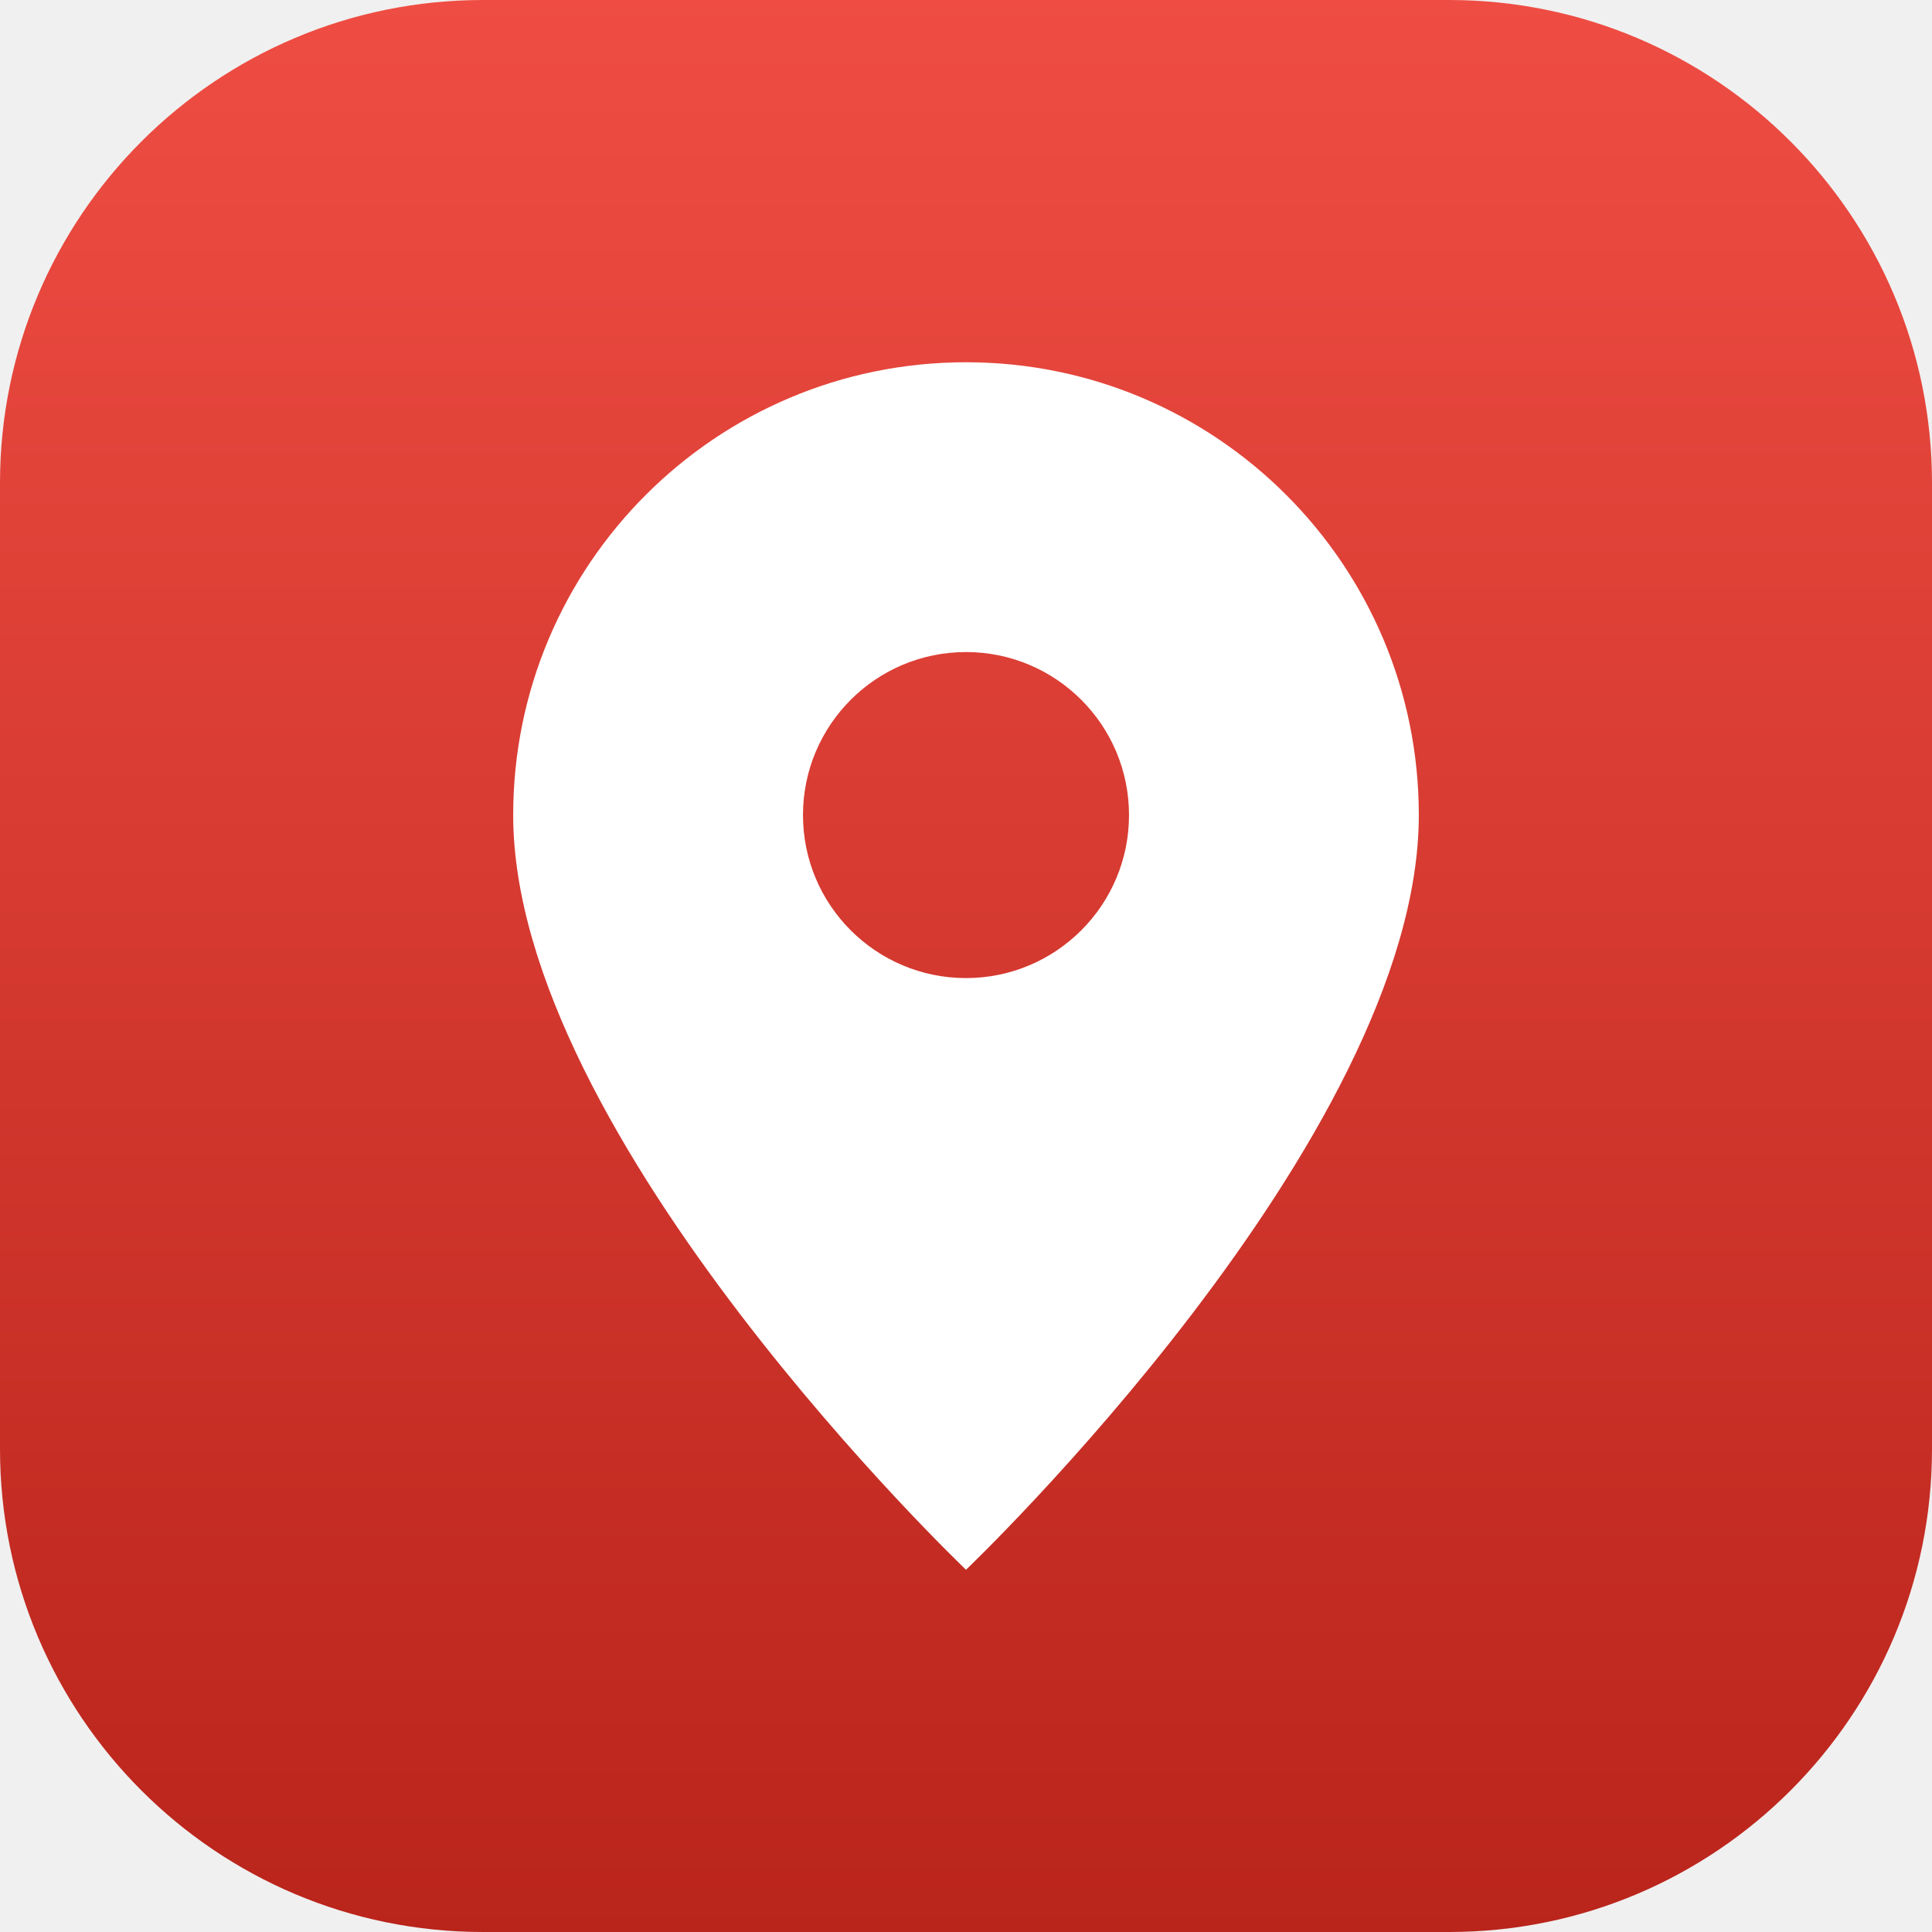
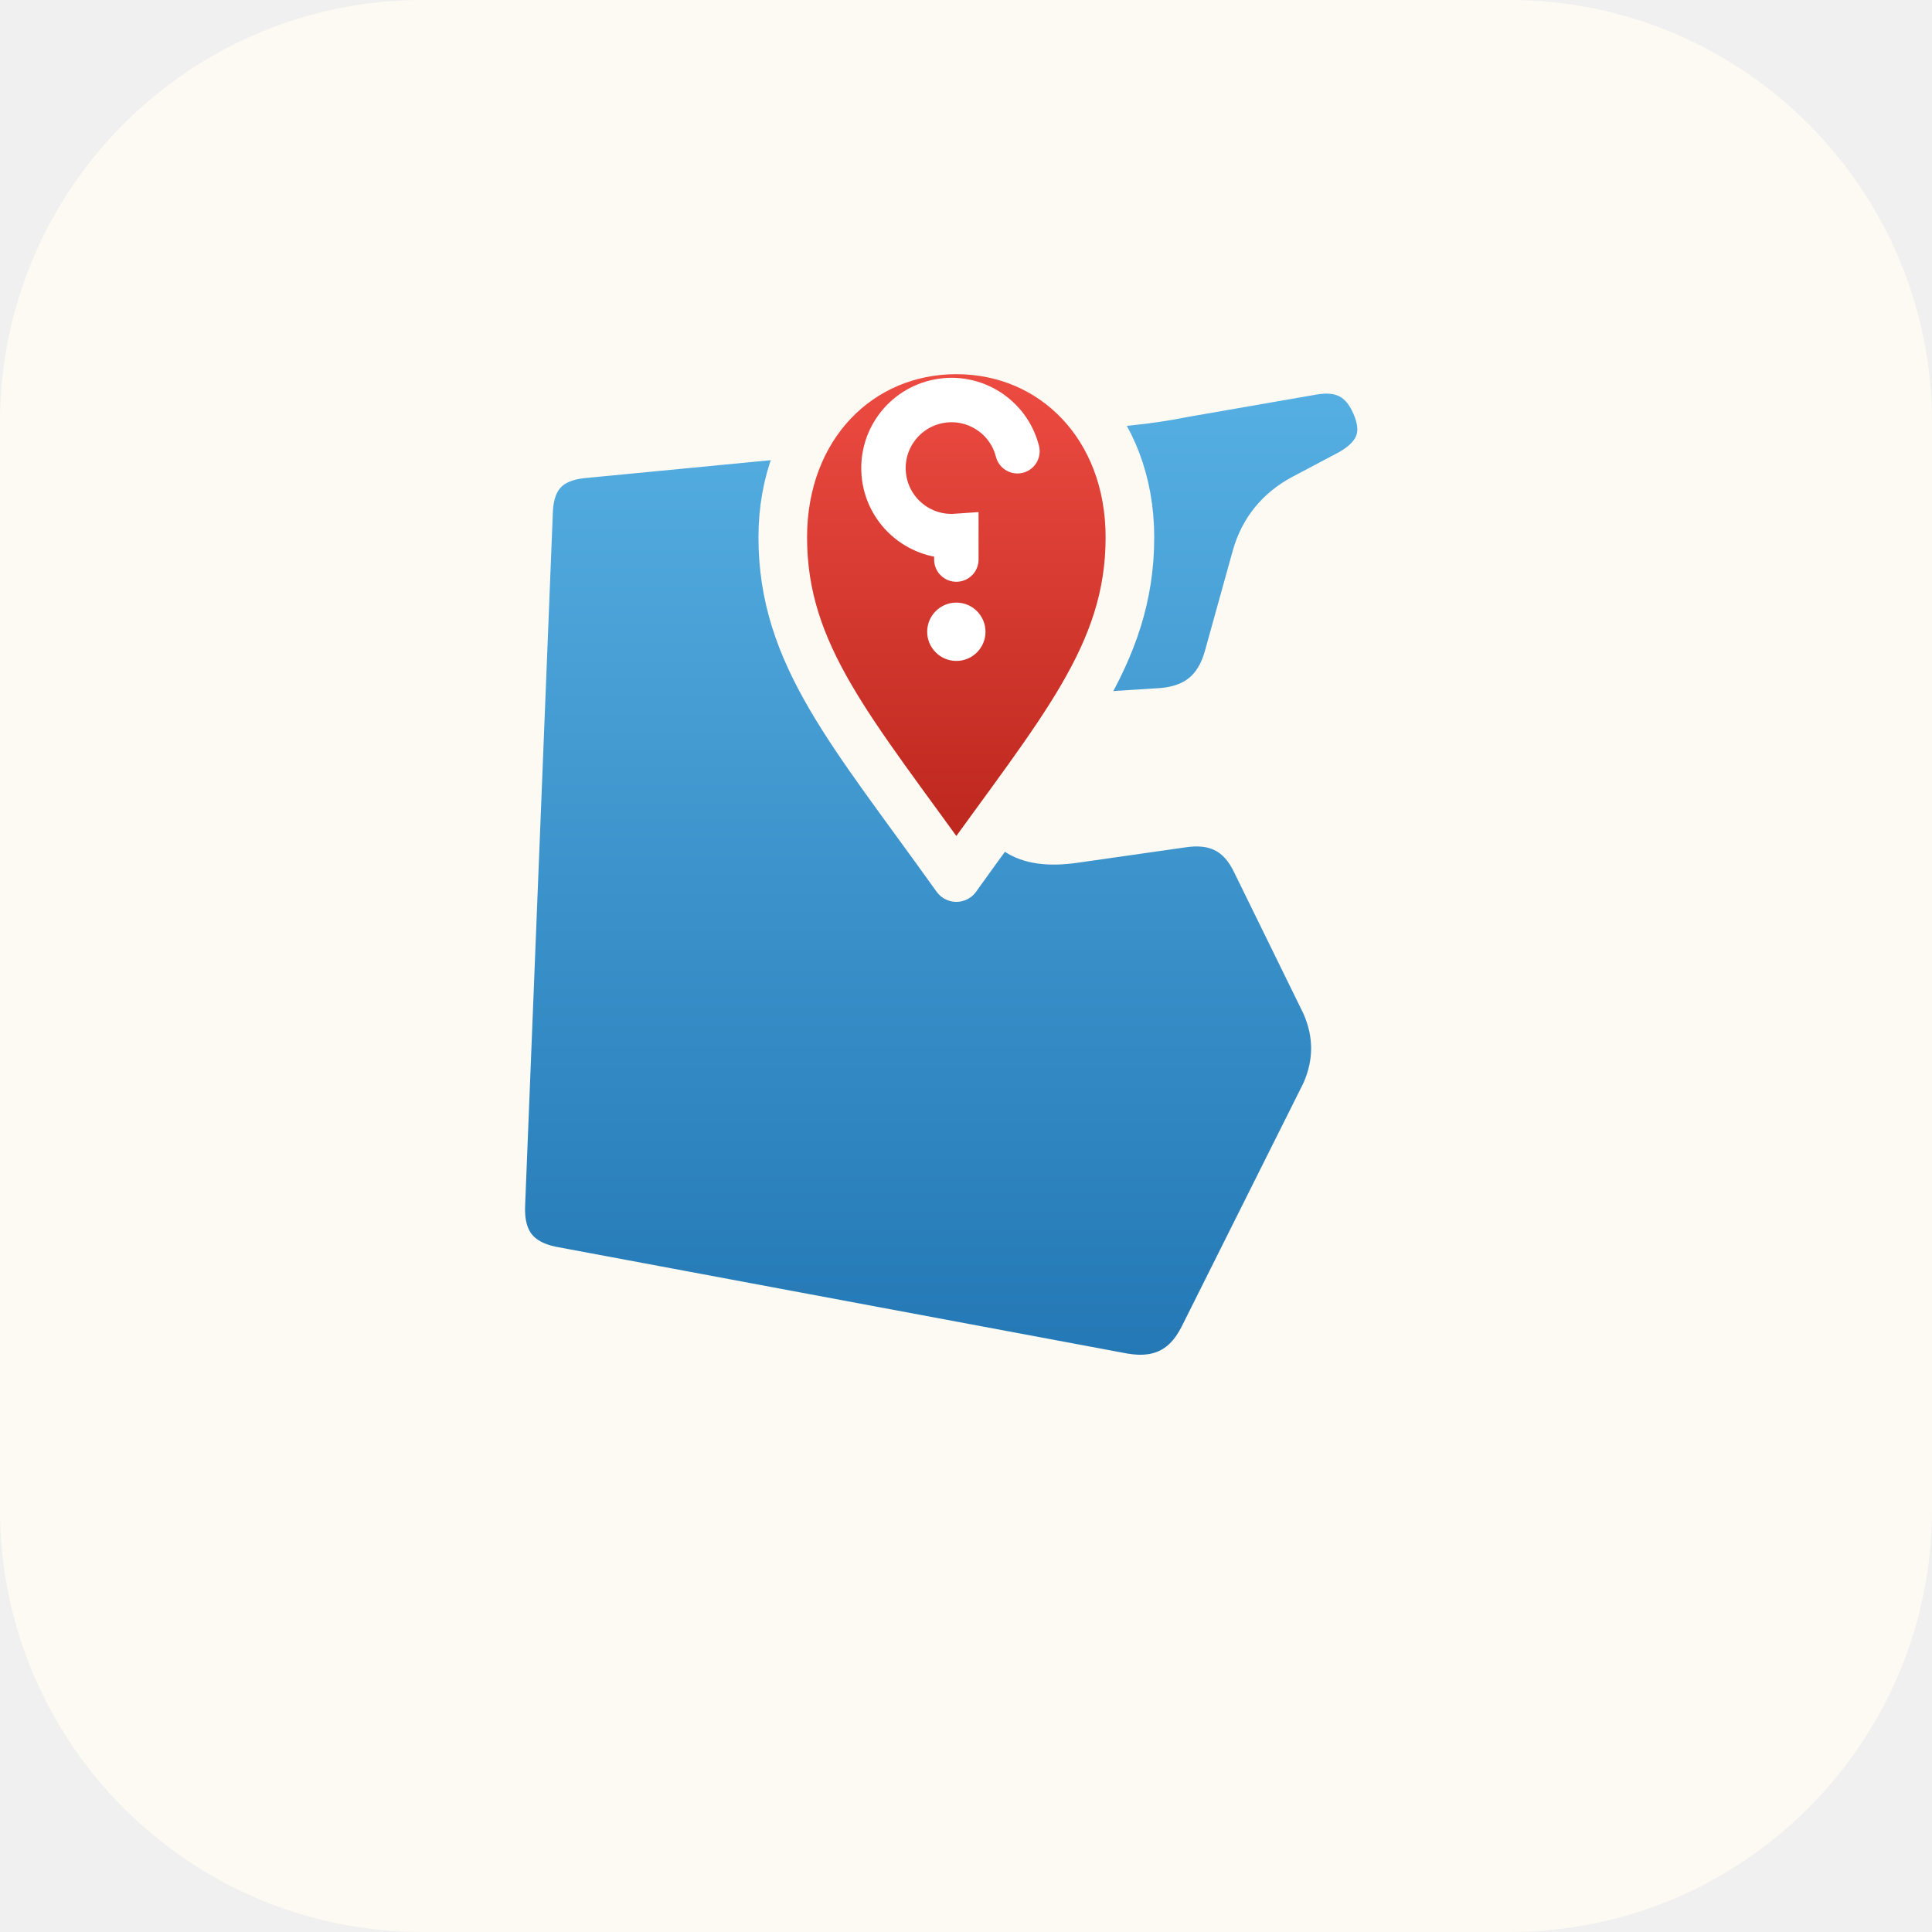
- <svg xmlns="http://www.w3.org/2000/svg" viewBox="0 0 64 64">
+ <svg xmlns="http://www.w3.org/2000/svg" viewBox="0 0 128 128">
  <defs>
-     <linearGradient id="bg" x1="0" y1="0" x2="0" y2="1">
+     <linearGradient id="sea" x1="0" y1="0" x2="0" y2="1">
+       <stop offset="0" stop-color="#57b0e3" />
+       <stop offset="1" stop-color="#2277b4" />
+     </linearGradient>
+     <linearGradient id="coral" x1="0" y1="0" x2="0" y2="1">
      <stop offset="0" stop-color="#ef4d43" />
      <stop offset="1" stop-color="#b9241b" />
    </linearGradient>
  </defs>
-   <rect width="64" height="64" rx="16" fill="url(#bg)" />
-   <path fill="#ffffff" d="M32 12a15 15 0 0 0-15 15c0 10.7 15 25 15 25s15-14.3 15-25a15 15 0 0 0-15-15Zm0 20.4a5.4 5.4 0 1 1 0-10.8 5.4 5.4 0 0 1 0 10.8Z" />
+   <rect width="128" height="128" rx="28" fill="#fdfaf3" />
+   <g transform="translate(10 8) scale(0.92)">
+     <path d="M 31 24 Q 27.4 24.4 27.2 28 L 25.2 78 Q 25 82 28.8 82.8 L 70 90.5 Q 74 91.2 75.8 87.6 L 84.6 70 Q 86 66.8 84.6 63.6 L 79.6 53.4 Q 78 50 74.2 50.6 L 66.5 51.7 Q 61 52.5 61 47.8 Q 61 43.4 66.5 43 L 72.8 42.6 Q 76.6 42.3 77.6 38.6 L 79.6 31.4 Q 80.4 28.6 83 27.2 L 86.4 25.4 Q 89.6 23.6 88.2 20.4 Q 86.9 17.4 83.6 18 L 74.4 19.6 Q 72.4 20 70.4 20.2 L 31 24 Z" fill="url(#sea)" stroke="#fdfaf3" stroke-width="3.5" stroke-linejoin="round" />
+     <path d="M 58 54.5 C 50.5 44 45.5 38.5 45.5 30 C 45.5 22 51 16.5 58 16.5 C 65 16.5 70.5 22 70.5 30 C 70.5 38.5 65.5 44 58 54.5 Z" fill="url(#coral)" stroke="#fdfaf3" stroke-width="3.5" stroke-linejoin="round" />
+     <g transform="translate(58 28) scale(-1 1)" fill="none" stroke="#ffffff" stroke-width="3.2" stroke-linecap="round">
+       <path d="M -4.4 -4.2 A 4.9 4.9 0 1 1 0 1.9 L 0 3.6" />
+     </g>
+     <circle cx="58" cy="36.8" r="2.1" fill="#ffffff" />
+   </g>
</svg>
